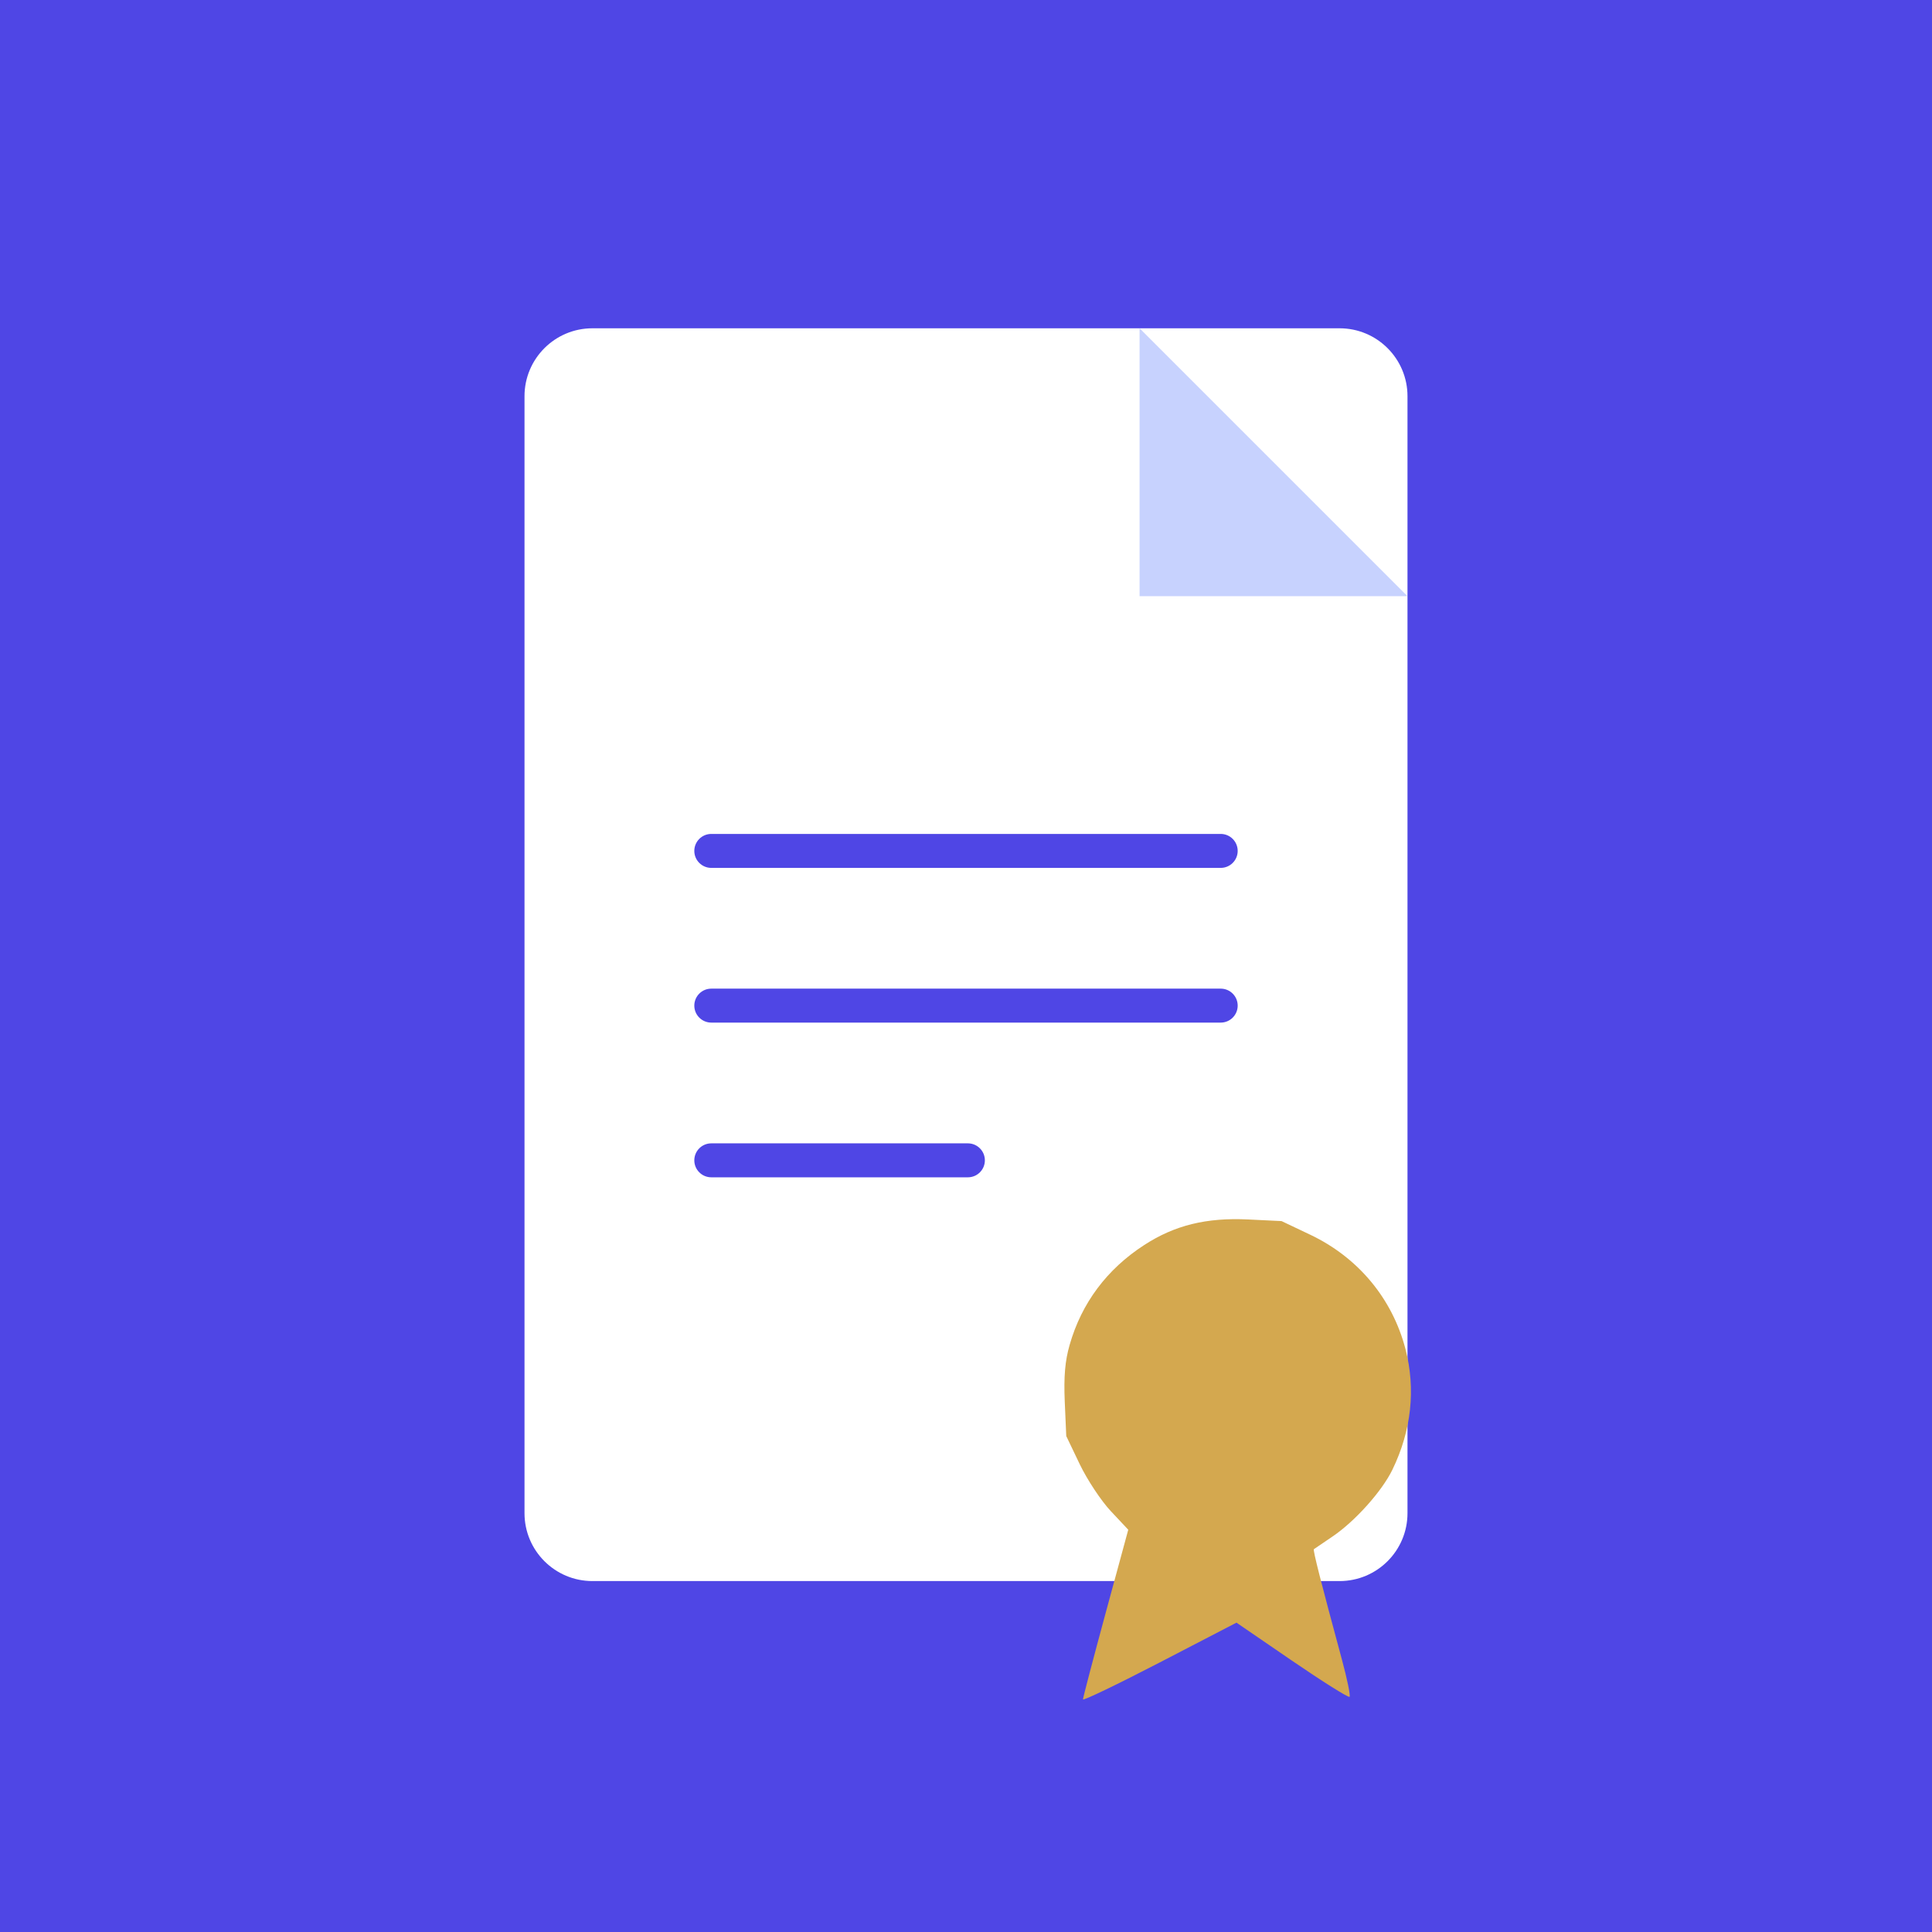
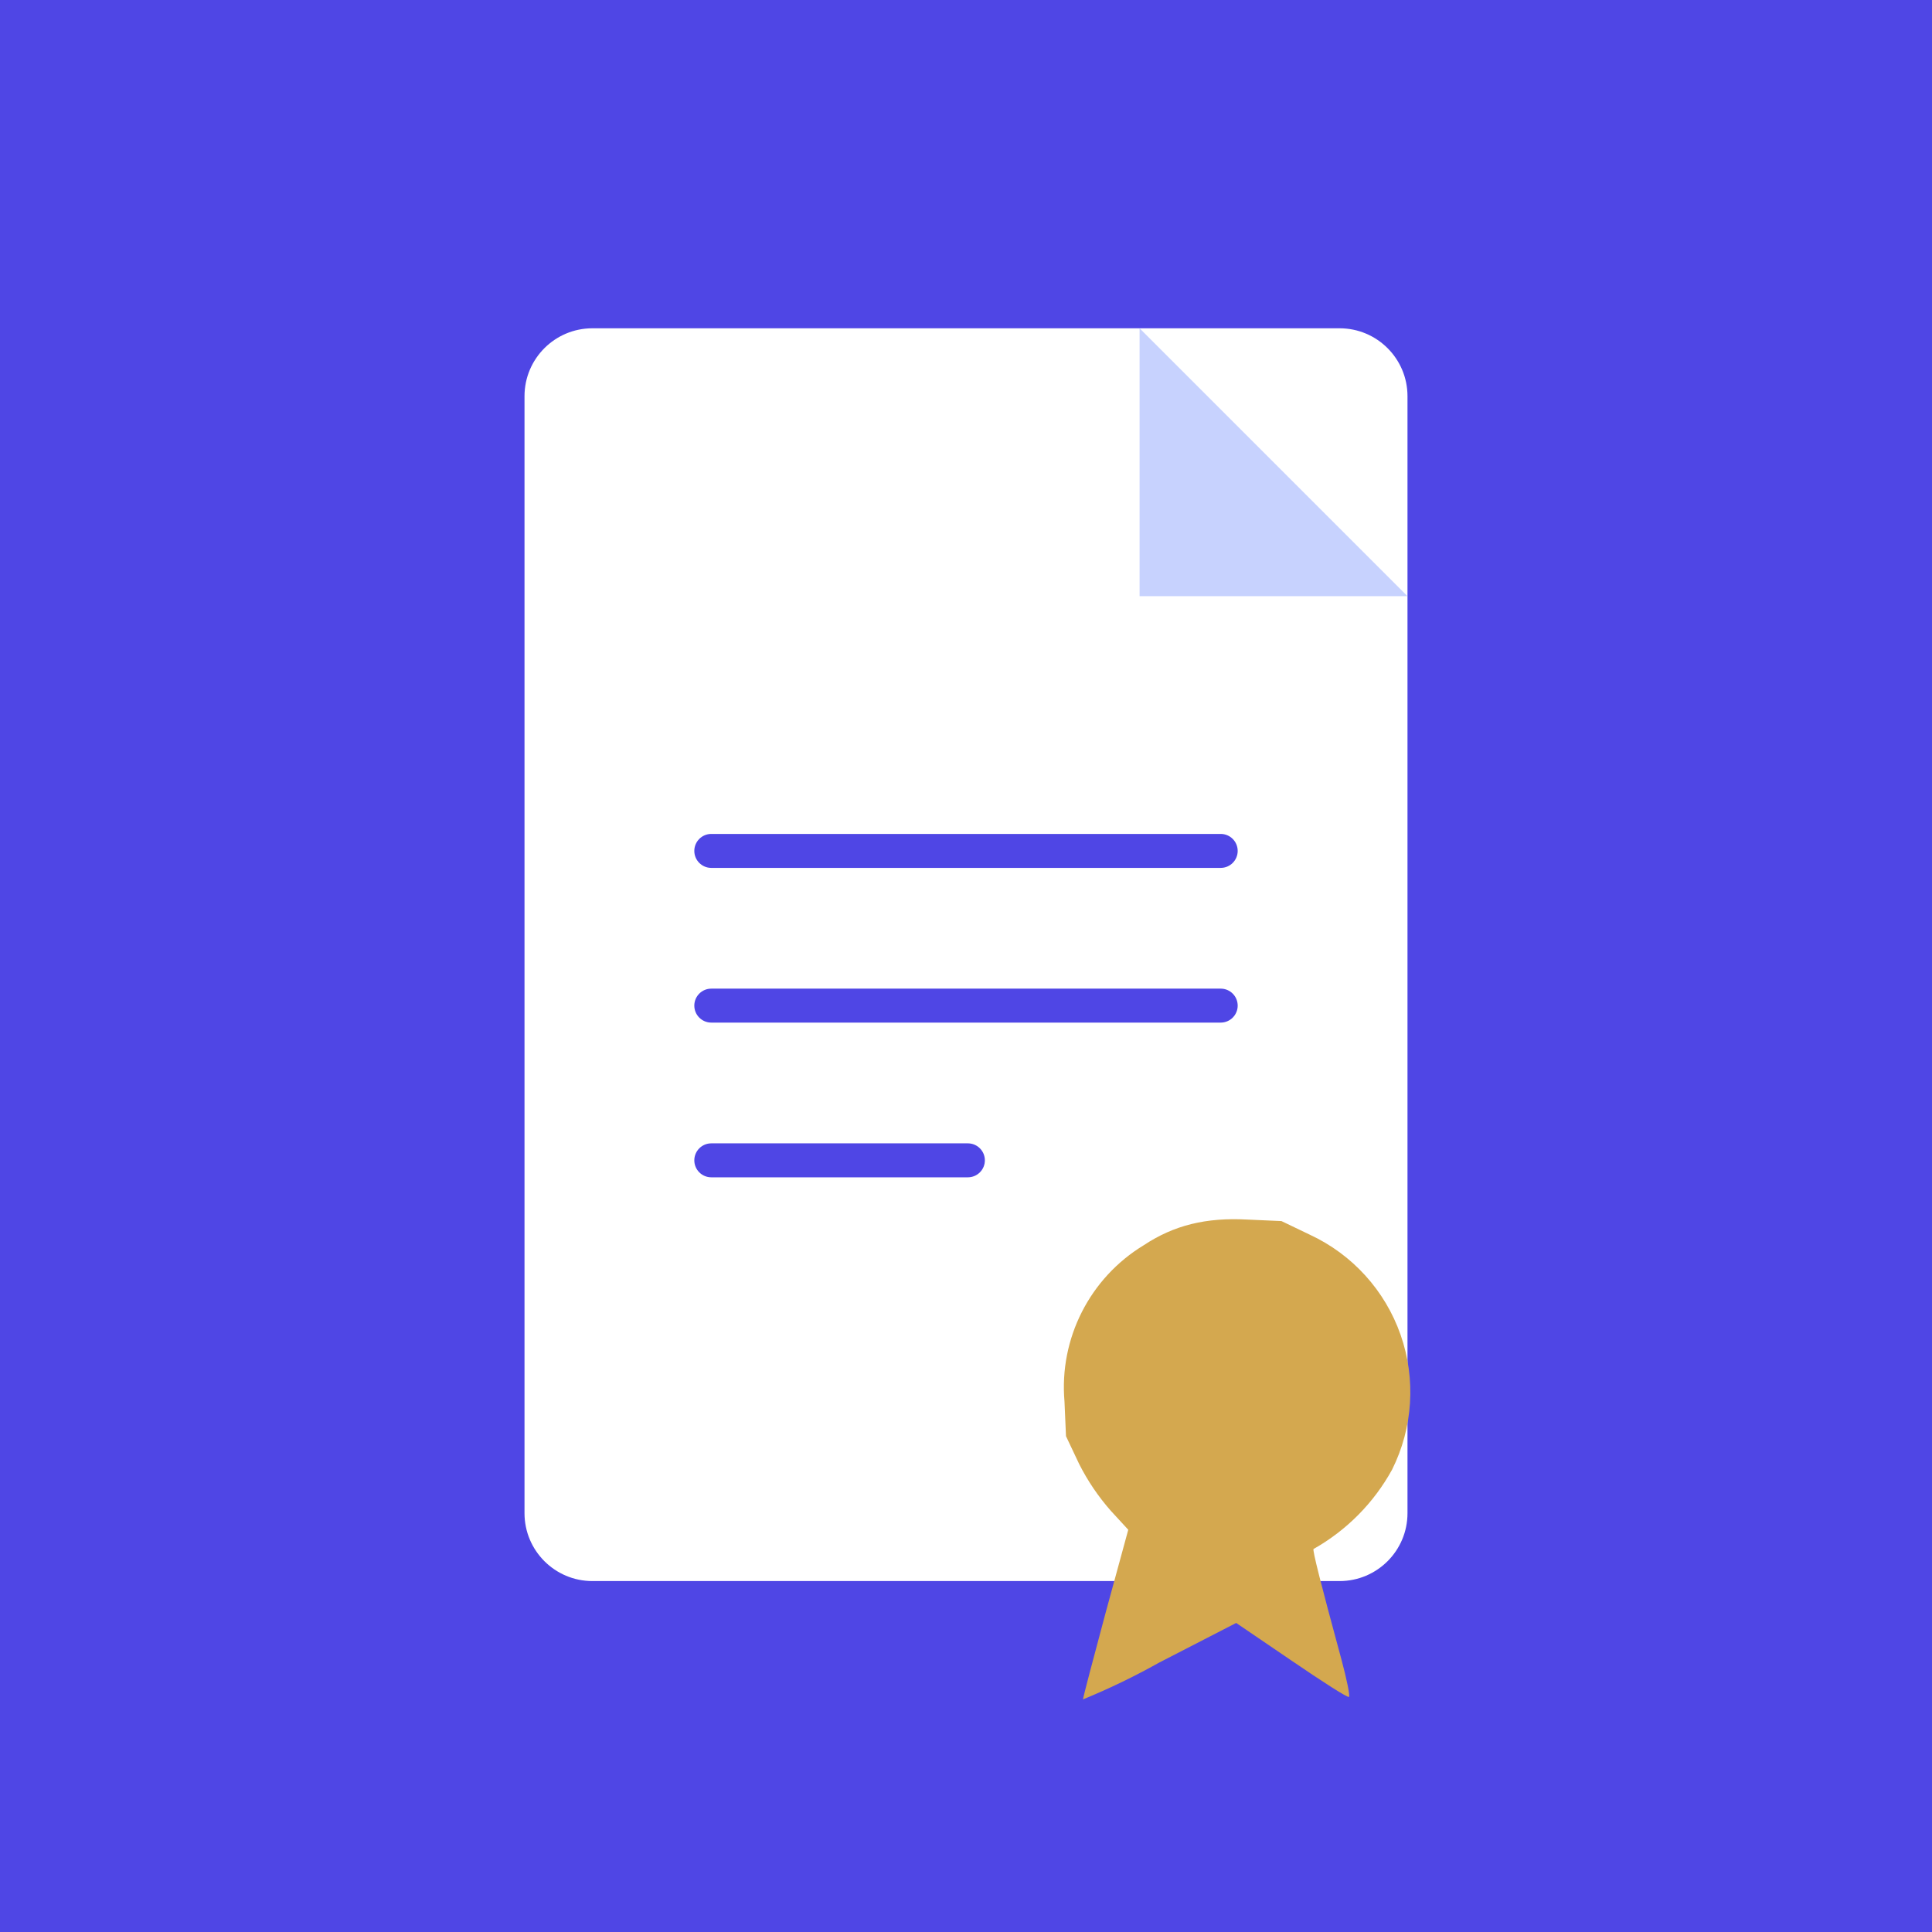
- <svg xmlns="http://www.w3.org/2000/svg" width="512" height="512" viewBox="0 0 512 512" role="img" aria-label="Logo de certificado">
-   <rect width="512" height="512" fill="#4f46e5" />
-   <rect x="139" y="87" width="234" height="332" rx="18" fill="#ffffff" />
-   <path d="M302 87V158H373Z" fill="#c7d2fe" />
+ <svg xmlns="http://www.w3.org/2000/svg" width="512" height="512" aria-label="Logo de certificado" viewBox="0 0 512 512">
+   <path fill="#4f46e5" d="M0 0h512v512H0z" />
+   <rect width="234" height="332" x="139" y="87" fill="#fff" rx="18" />
+   <path fill="#c7d2fe" d="M302 87v71h71Z" />
  <g fill="#4f46e5">
-     <rect x="184" y="221" width="144" height="9" rx="4.5" />
-     <rect x="184" y="262" width="144" height="9" rx="4.5" />
-     <rect x="184" y="303" width="77" height="9" rx="4.5" />
+     <rect width="144" height="9" x="184" y="221" rx="4.5" />
+     <rect width="144" height="9" x="184" y="262" rx="4.5" />
+     <rect width="77" height="9" x="184" y="303" rx="4.5" />
  </g>
-   <path d="M287 450.35C287 449.93 289.7 439.65 293 427.49L299 405.39L294.36 400.45C291.81 397.73 288.11 392.14 286.14 388.03L282.57 380.57L282.17 371.43C281.89 364.83 282.24 360.65 283.47 356.39C286.64 345.32 293.33 336.36 303.22 329.95C311.29 324.71 319.69 322.64 330.73 323.17L339.62 323.6L347.18 327.19C359.91 333.23 368.97 344.1 372.47 357.53C375.22 368.12 374.04 379.1 369.01 389.47C366.25 395.18 359.08 403.18 353.12 407.2C350.58 408.92 348.36 410.43 348.19 410.55C347.9 410.77 350.04 419.18 355.63 439.84C357.02 444.97 357.93 449.4 357.65 449.68C357.37 449.96 350.51 445.65 342.41 440.11L327.68 430.02L307.34 440.57C296.15 446.37 287 450.77 287 450.35Z" fill="#d4a84f" />
+   <path fill="#d4a84f" d="M287 450.4c0-.5 2.7-10.7 6-23l6-22-4.6-5A59 59 0 0 1 286 388l-3.5-7.4-.4-9.2a44 44 0 0 1 21-41.4c8-5.3 16.5-7.4 27.5-6.8l9 .4 7.5 3.6a46 46 0 0 1 21.8 62.3 54 54 0 0 1-20.8 21c-.3.3 1.8 8.7 7.4 29.3 1.4 5.2 2.3 9.6 2 9.9s-7-4-15.2-9.6l-14.7-10-20.4 10.5a184 184 0 0 1-20.3 9.8" />
</svg>
